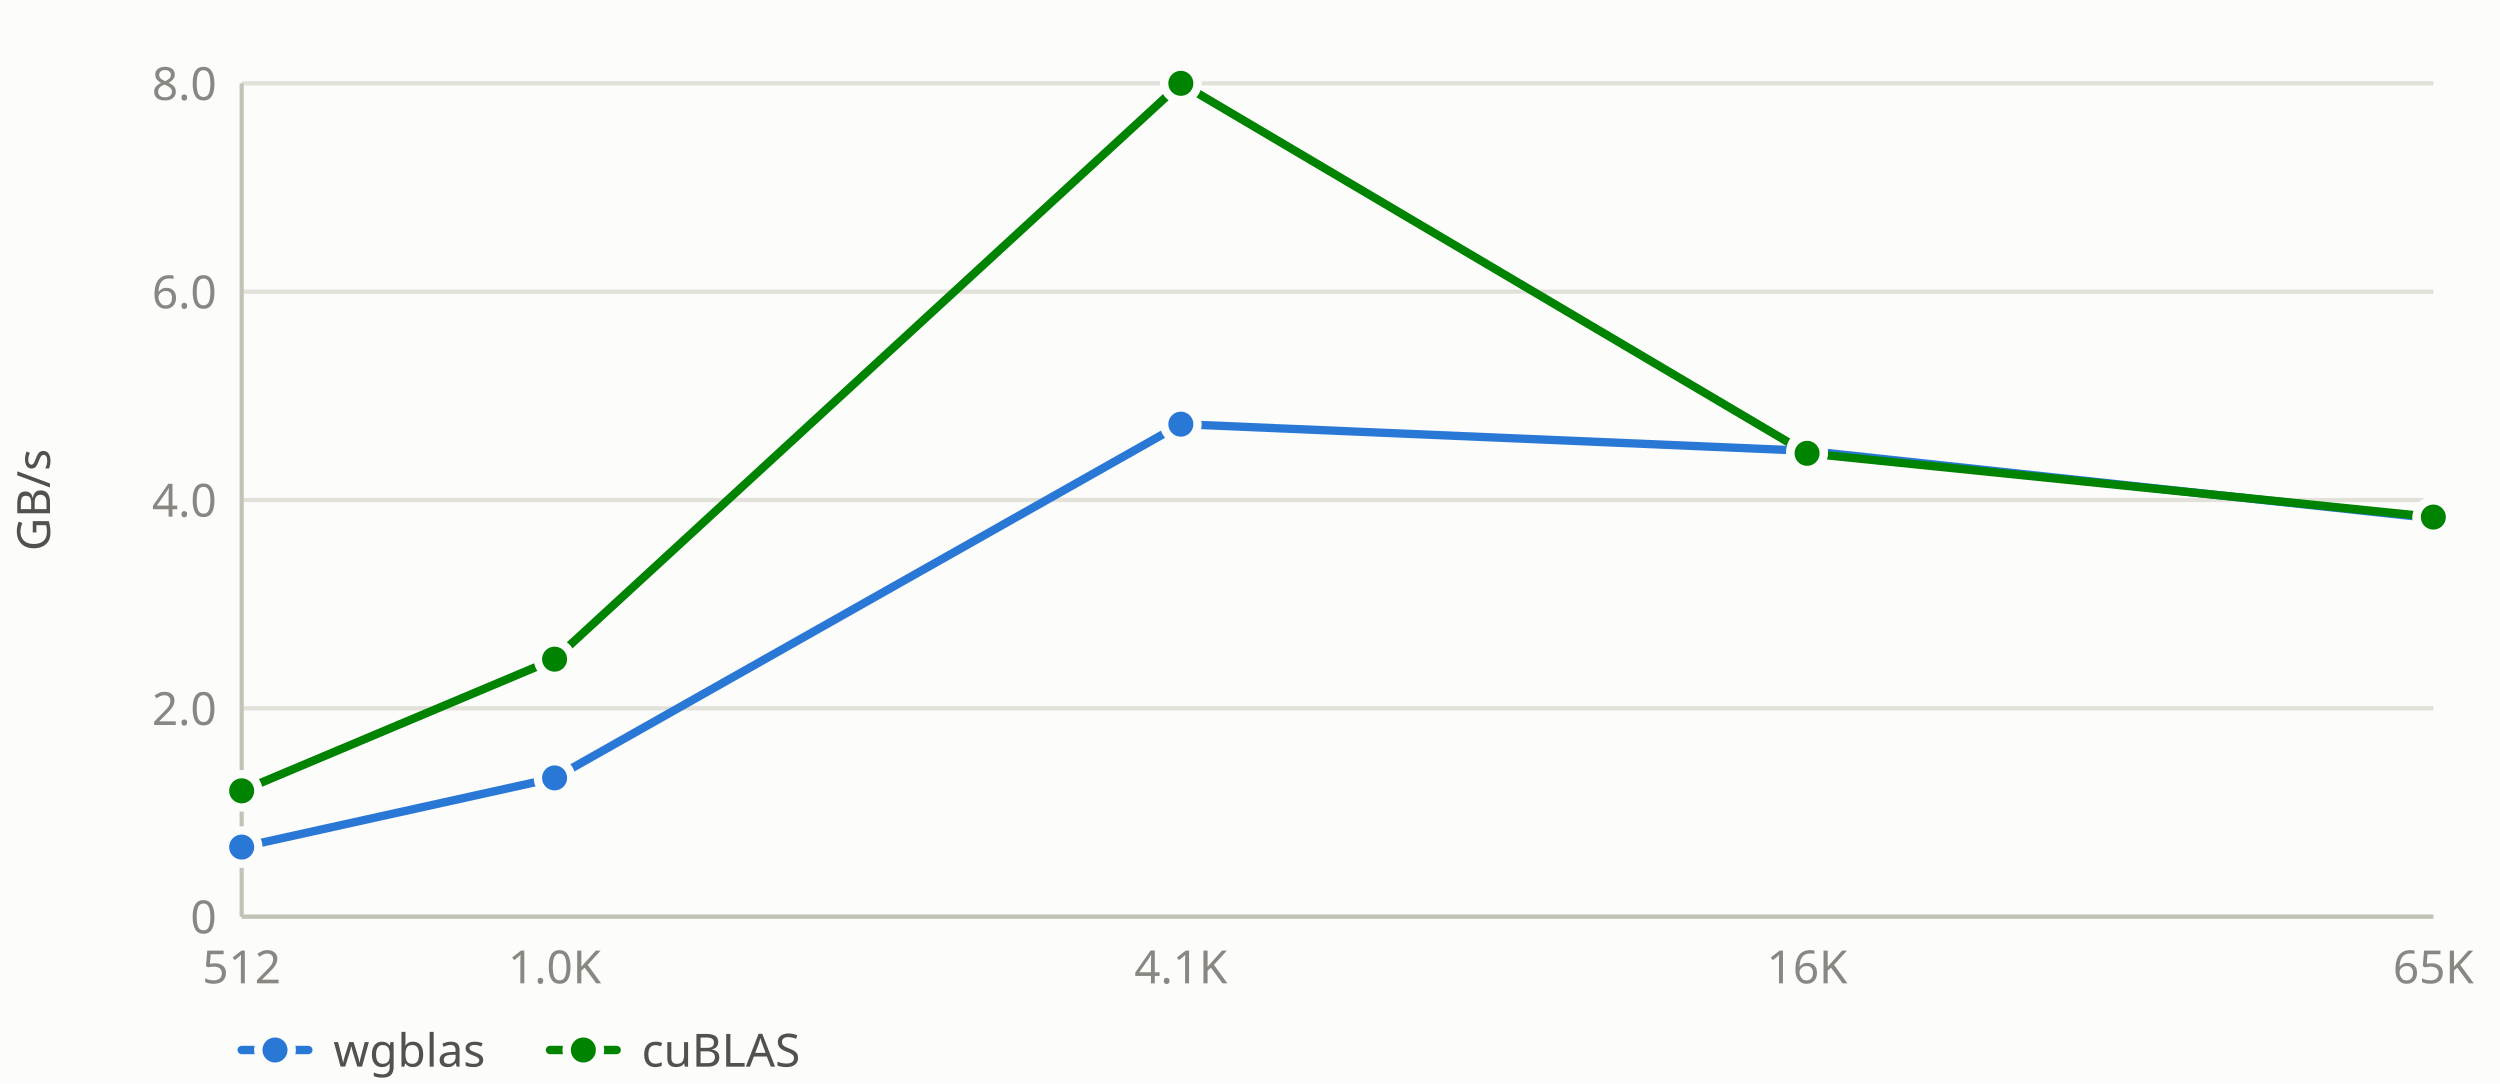
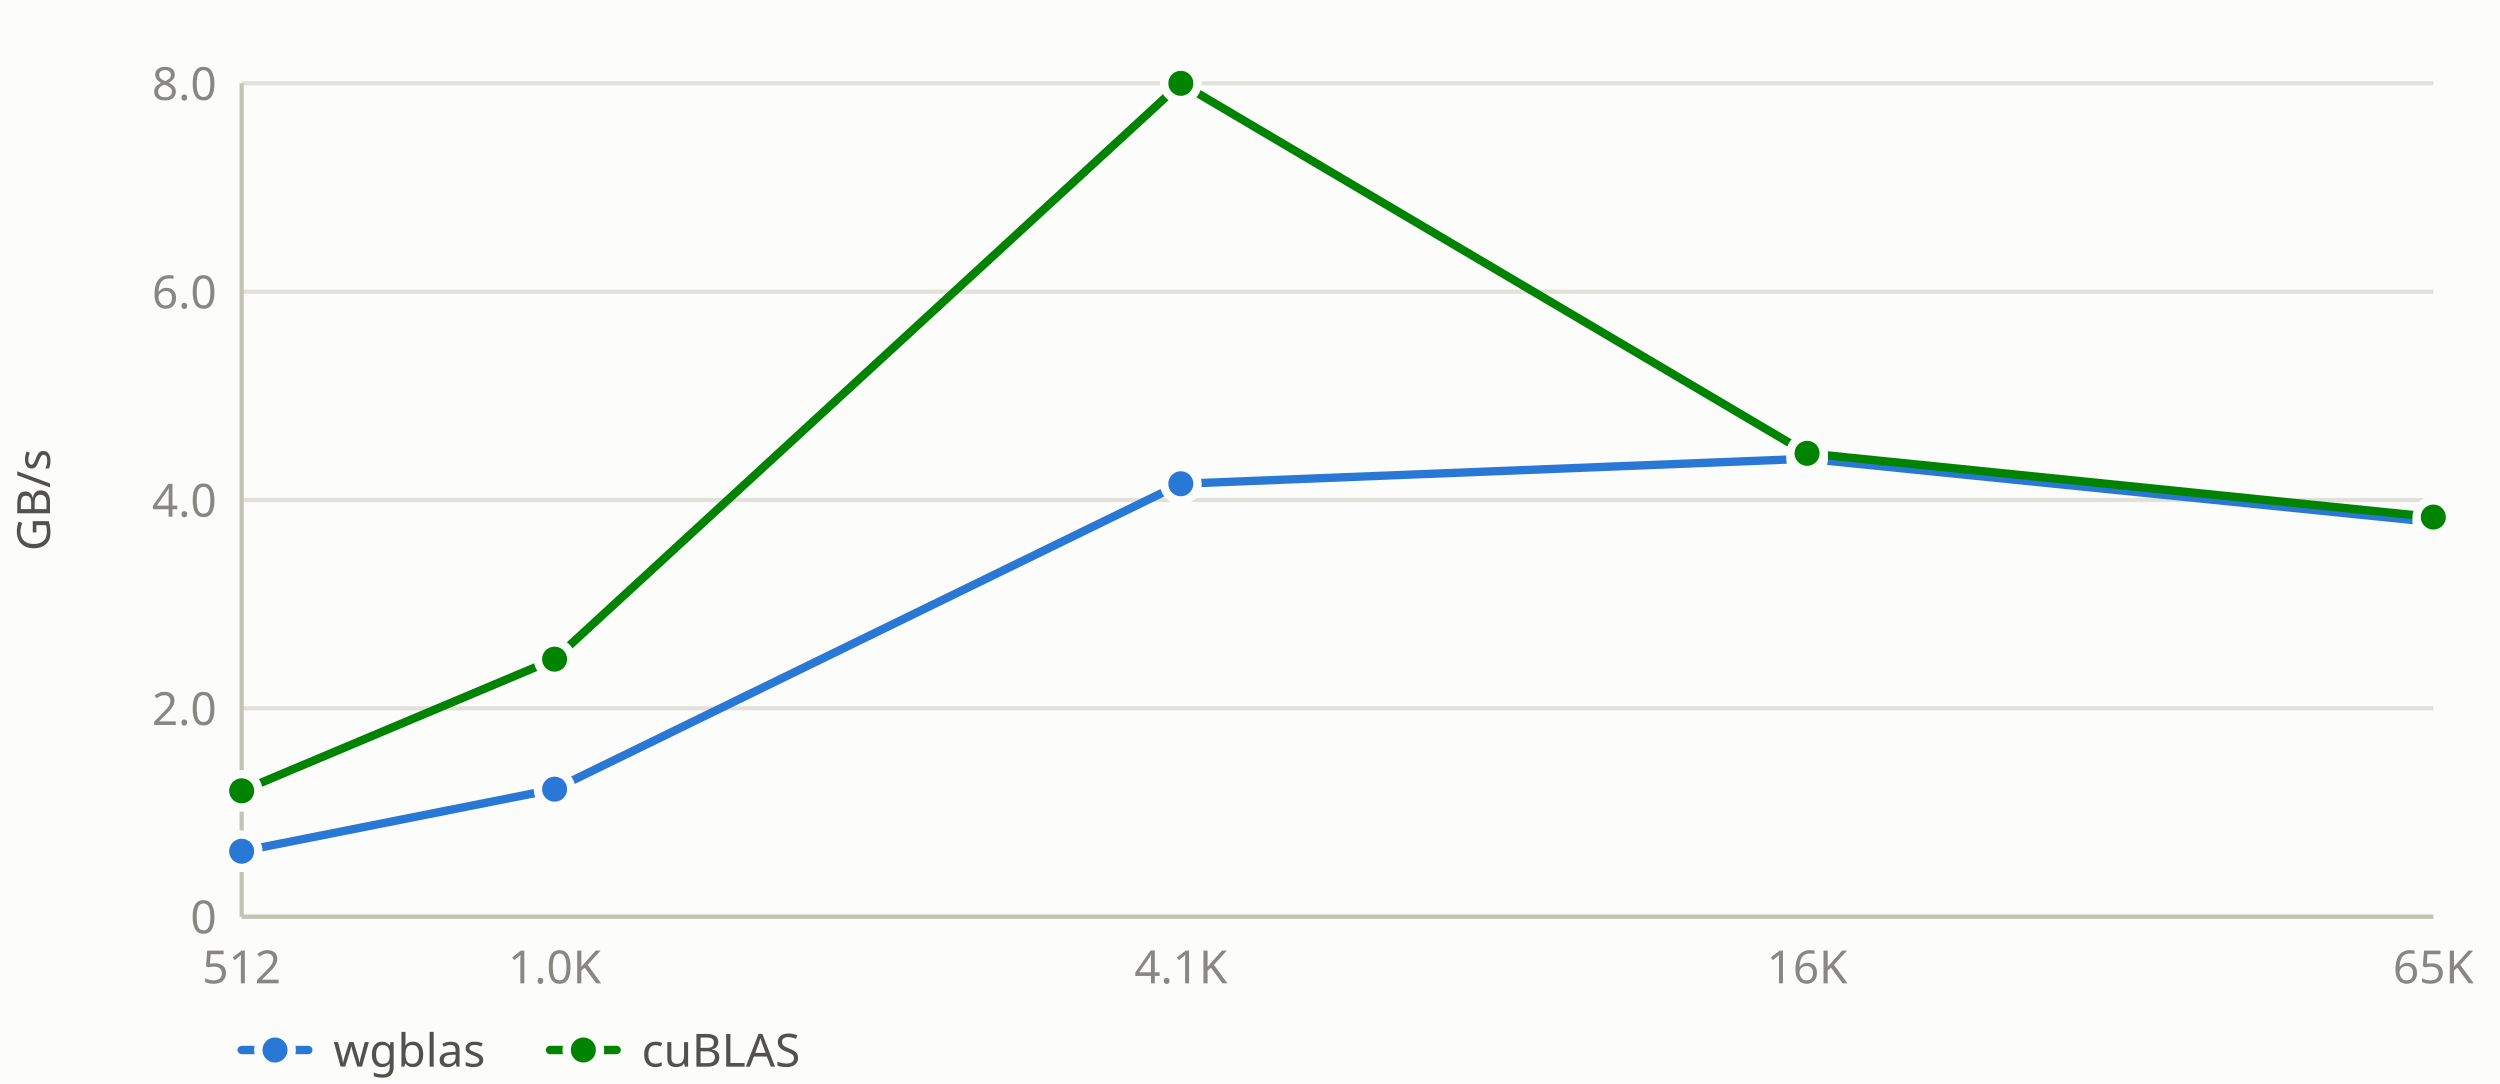
<svg xmlns="http://www.w3.org/2000/svg" id="bc-sscal-stride256-nvidia_geforce_gtx_1650-gbs" viewBox="0 0 600 260" width="600" height="260" role="img" aria-label="GB/s vs n">
  <style>#bc-sscal-stride256-nvidia_geforce_gtx_1650-gbs .bg{fill:#fcfcfb}#bc-sscal-stride256-nvidia_geforce_gtx_1650-gbs .gr{stroke:#e1e0d9;stroke-width:1;fill:none}#bc-sscal-stride256-nvidia_geforce_gtx_1650-gbs .ax{stroke:#c3c2b7;stroke-width:1;fill:none}#bc-sscal-stride256-nvidia_geforce_gtx_1650-gbs .at{fill:#898781;font:11px/1 system-ui,sans-serif}#bc-sscal-stride256-nvidia_geforce_gtx_1650-gbs .lt{fill:#52514e;font:11px/1 system-ui,sans-serif}#bc-sscal-stride256-nvidia_geforce_gtx_1650-gbs .ln1{stroke:#2a78d6;fill:none;stroke-width:2;stroke-linejoin:round;stroke-linecap:round}#bc-sscal-stride256-nvidia_geforce_gtx_1650-gbs .mk1{fill:#2a78d6;stroke:#fcfcfb;stroke-width:2}#bc-sscal-stride256-nvidia_geforce_gtx_1650-gbs .ln2{stroke:#008300;fill:none;stroke-width:2;stroke-linejoin:round;stroke-linecap:round}#bc-sscal-stride256-nvidia_geforce_gtx_1650-gbs .mk2{fill:#008300;stroke:#fcfcfb;stroke-width:2}@media(prefers-color-scheme:dark){#bc-sscal-stride256-nvidia_geforce_gtx_1650-gbs .bg{fill:#1a1a19}#bc-sscal-stride256-nvidia_geforce_gtx_1650-gbs .gr{stroke:#2c2c2a}#bc-sscal-stride256-nvidia_geforce_gtx_1650-gbs .ax{stroke:#383835}#bc-sscal-stride256-nvidia_geforce_gtx_1650-gbs .at{fill:#898781}#bc-sscal-stride256-nvidia_geforce_gtx_1650-gbs .lt{fill:#c3c2b7}#bc-sscal-stride256-nvidia_geforce_gtx_1650-gbs .ln1{stroke:#3987e5}#bc-sscal-stride256-nvidia_geforce_gtx_1650-gbs .mk1{fill:#3987e5;stroke:#1a1a19}#bc-sscal-stride256-nvidia_geforce_gtx_1650-gbs .ln2{stroke:#008300}#bc-sscal-stride256-nvidia_geforce_gtx_1650-gbs .mk2{fill:#008300;stroke:#1a1a19}}:root[data-theme=dark] #bc-sscal-stride256-nvidia_geforce_gtx_1650-gbs .bg{fill:#1a1a19}:root[data-theme=dark] #bc-sscal-stride256-nvidia_geforce_gtx_1650-gbs .gr{stroke:#2c2c2a}:root[data-theme=dark] #bc-sscal-stride256-nvidia_geforce_gtx_1650-gbs .ax{stroke:#383835}:root[data-theme=dark] #bc-sscal-stride256-nvidia_geforce_gtx_1650-gbs .lt{fill:#c3c2b7}:root[data-theme=dark] #bc-sscal-stride256-nvidia_geforce_gtx_1650-gbs .ln1{stroke:#3987e5}:root[data-theme=dark] #bc-sscal-stride256-nvidia_geforce_gtx_1650-gbs .mk1{fill:#3987e5;stroke:#1a1a19}:root[data-theme=dark] #bc-sscal-stride256-nvidia_geforce_gtx_1650-gbs .mk2{stroke:#1a1a19}</style>
  <rect class="bg" width="600" height="260" />
  <line class="gr" x1="58" y1="220.0" x2="584" y2="220.0" />
  <line class="gr" x1="58" y1="170.0" x2="584" y2="170.0" />
  <line class="gr" x1="58" y1="120.0" x2="584" y2="120.0" />
  <line class="gr" x1="58" y1="70.0" x2="584" y2="70.0" />
  <line class="gr" x1="58" y1="20.0" x2="584" y2="20.0" />
  <line class="ax" x1="58" y1="20" x2="58" y2="220" />
  <line class="ax" x1="58" y1="220" x2="584" y2="220" />
  <text class="at" x="52" y="224.0" text-anchor="end">0</text>
  <text class="at" x="52" y="174.0" text-anchor="end">2.0</text>
  <text class="at" x="52" y="124.0" text-anchor="end">4.0</text>
  <text class="at" x="52" y="74.0" text-anchor="end">6.0</text>
  <text class="at" x="52" y="24.0" text-anchor="end">8.0</text>
  <text class="lt" x="12" y="120.0" text-anchor="middle" transform="rotate(-90 12 120.0)">GB/s</text>
  <text class="at" x="58.0" y="236" text-anchor="middle">512</text>
  <text class="at" x="133.1" y="236" text-anchor="middle">1.0K</text>
  <text class="at" x="283.4" y="236" text-anchor="middle">4.1K</text>
  <text class="at" x="433.7" y="236" text-anchor="middle">16K</text>
  <text class="at" x="584.0" y="236" text-anchor="middle">65K</text>
-   <polyline class="ln1" points="58.0,203.3 133.1,186.7 283.4,101.8 433.7,108.2 584.0,124.4" />
+   <polyline class="ln1" points="58.0,204.3 133.1,189.4 283.4,116.1 433.7,110.1 584.0,125.3" />
  <polyline class="ln2" points="58.0,189.8 133.1,158.2 283.4,20.0 433.7,108.8 584.0,124.1" />
-   <circle class="mk1" cx="58.0" cy="203.3" r="4" />
-   <circle class="mk1" cx="133.1" cy="186.7" r="4" />
-   <circle class="mk1" cx="283.4" cy="101.8" r="4" />
-   <circle class="mk1" cx="433.7" cy="108.2" r="4" />
-   <circle class="mk1" cx="584.0" cy="124.4" r="4" />
+   <circle class="mk1" cx="58.0" cy="204.3" r="4" />
+   <circle class="mk1" cx="133.1" cy="189.4" r="4" />
+   <circle class="mk1" cx="283.4" cy="116.1" r="4" />
+   <circle class="mk1" cx="433.7" cy="110.1" r="4" />
+   <circle class="mk1" cx="584.0" cy="125.3" r="4" />
  <circle class="mk2" cx="58.0" cy="189.8" r="4" />
  <circle class="mk2" cx="133.1" cy="158.2" r="4" />
  <circle class="mk2" cx="283.4" cy="20.0" r="4" />
  <circle class="mk2" cx="433.7" cy="108.8" r="4" />
  <circle class="mk2" cx="584.0" cy="124.1" r="4" />
  <line class="ln1" x1="58" y1="252" x2="74" y2="252" />
  <circle class="mk1" cx="66" cy="252" r="4" />
  <text class="lt" x="80" y="256">wgblas</text>
  <line class="ln2" x1="132" y1="252" x2="148" y2="252" />
  <circle class="mk2" cx="140" cy="252" r="4" />
  <text class="lt" x="154" y="256">cuBLAS</text>
</svg>
